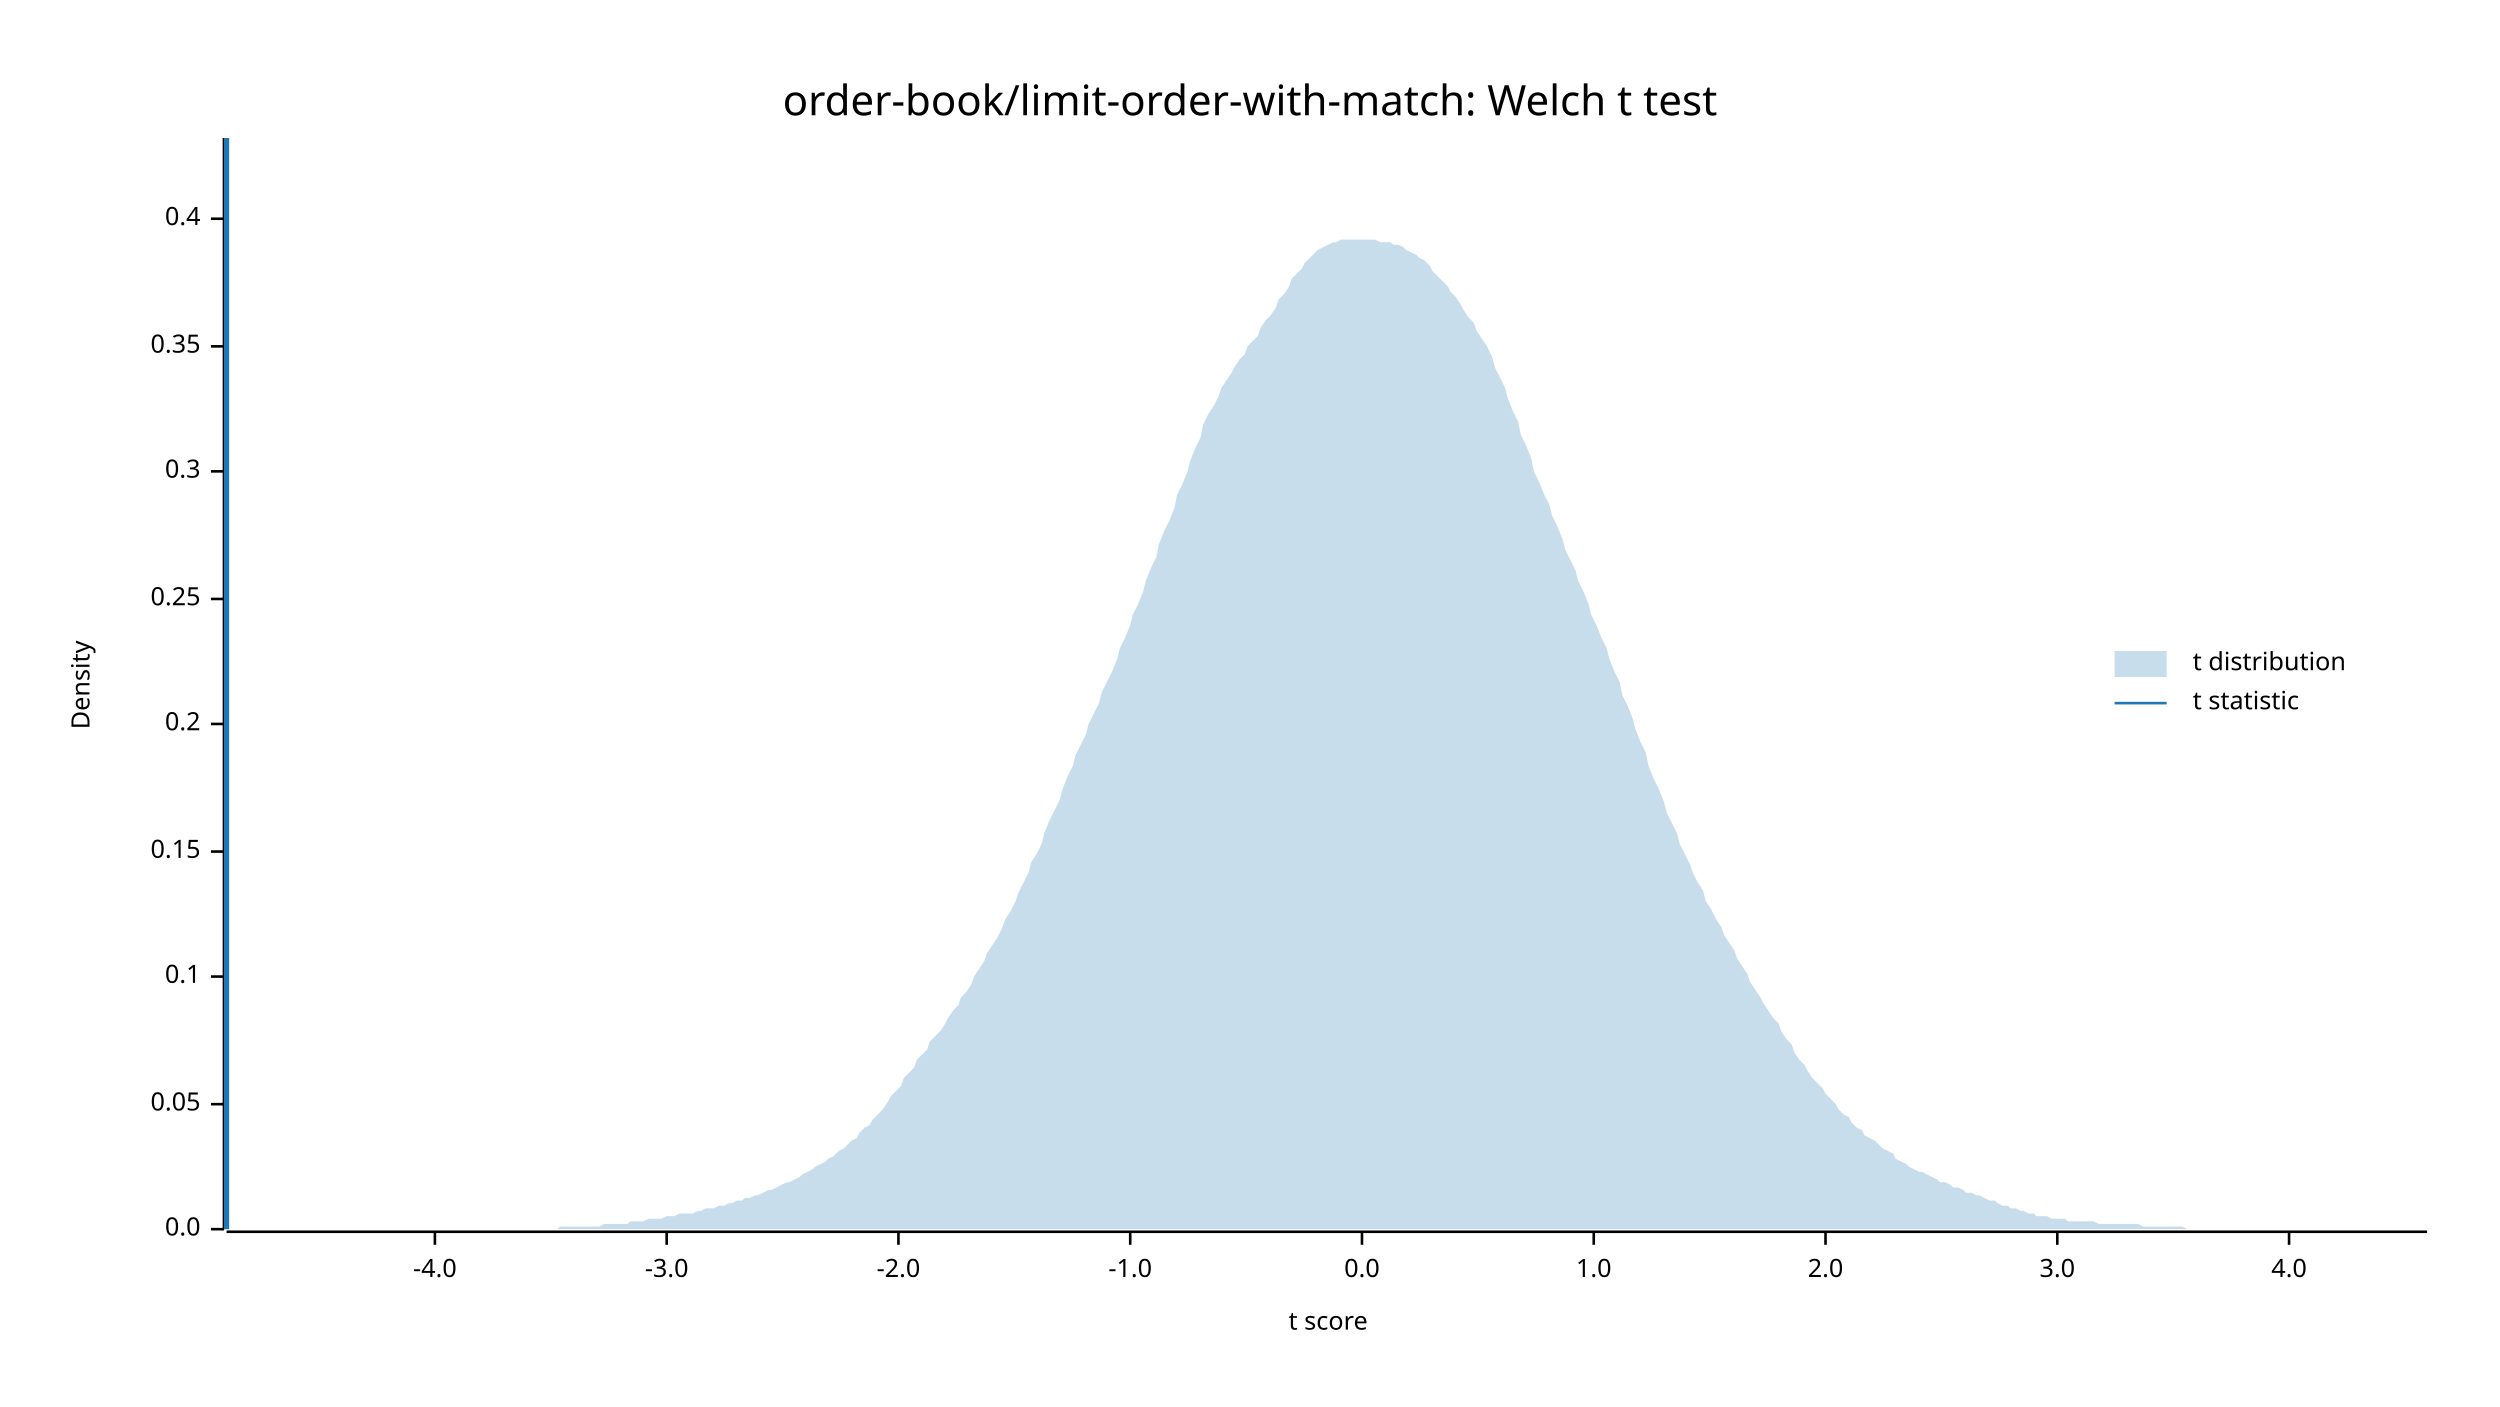
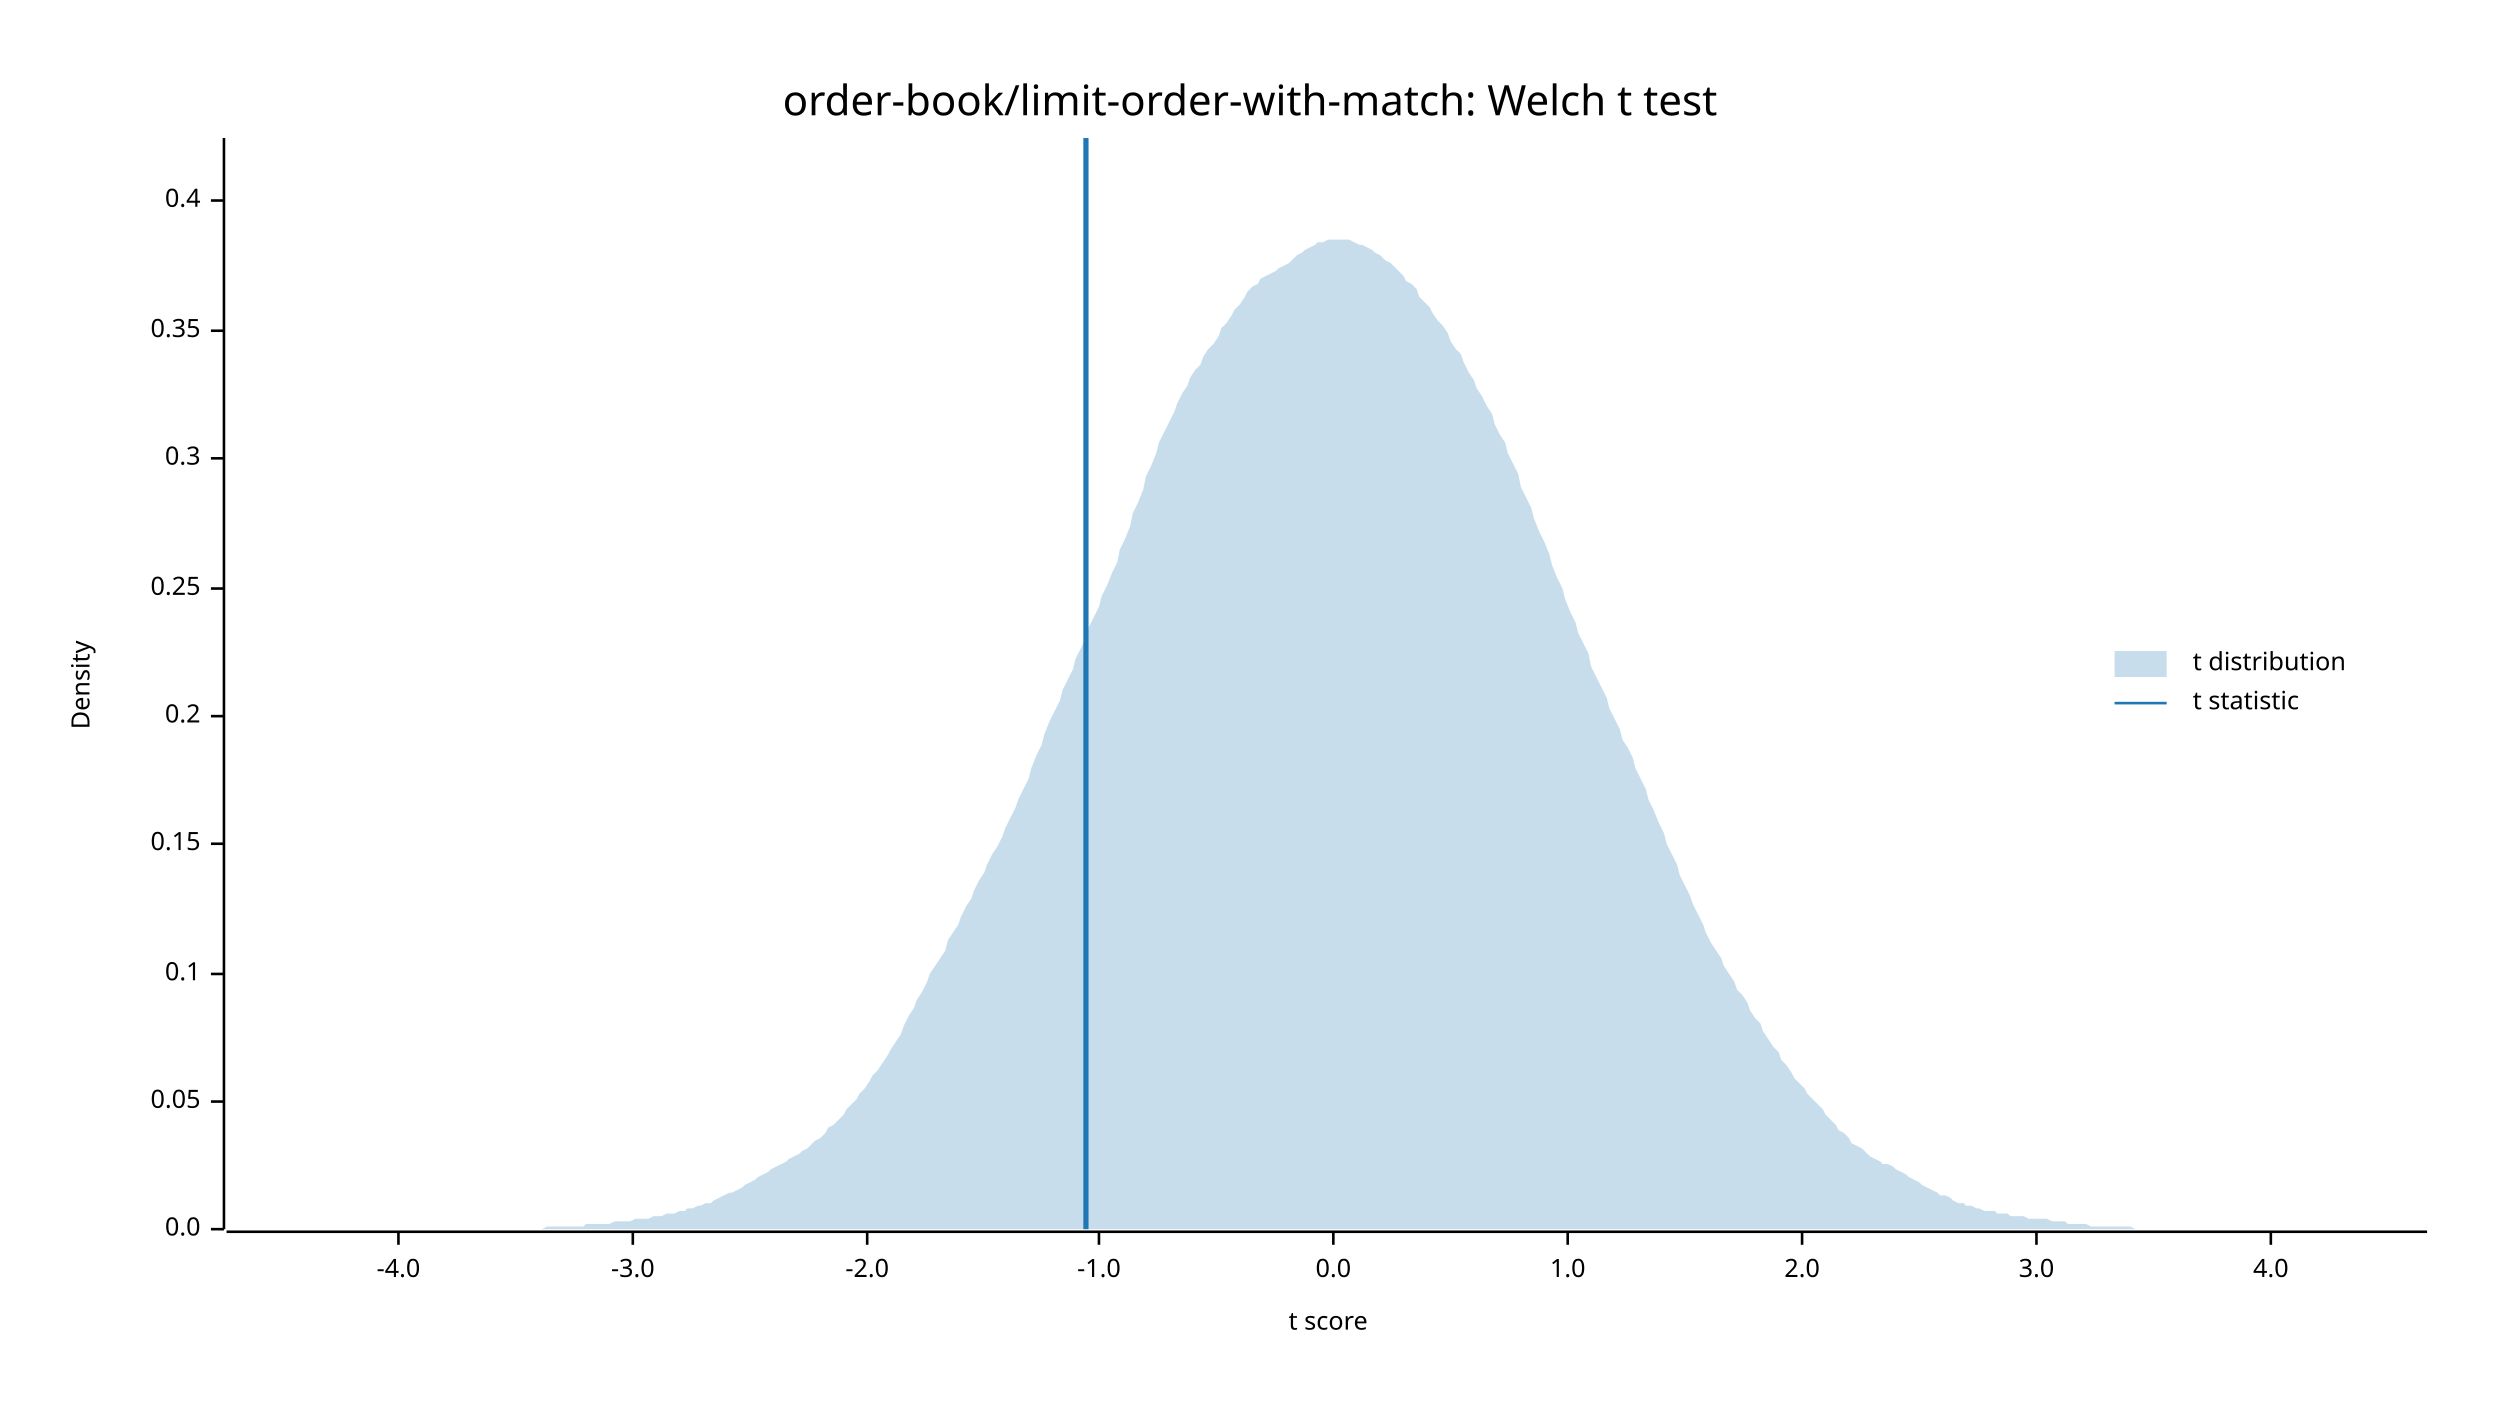
<svg xmlns="http://www.w3.org/2000/svg" width="960" height="540" viewBox="0 0 960 540">
  <text x="480" y="32" dy="0.76em" text-anchor="middle" font-family="sans-serif" font-size="16.129" opacity="1" fill="#000000">
order-book/limit-order-with-match: Welch t test
</text>
  <text x="27" y="263" dy="0.76em" text-anchor="middle" font-family="sans-serif" font-size="9.677" opacity="1" fill="#000000" transform="rotate(270, 27, 263)">
Density
</text>
  <text x="510" y="513" dy="-0.5ex" text-anchor="middle" font-family="sans-serif" font-size="9.677" opacity="1" fill="#000000">
t score
</text>
  <polyline fill="none" opacity="1" stroke="#000000" stroke-width="1" points="86,53 86,472 " />
  <text x="77" y="472" dy="0.5ex" text-anchor="end" font-family="sans-serif" font-size="9.677" opacity="1" fill="#000000">
0.0
</text>
  <polyline fill="none" opacity="1" stroke="#000000" stroke-width="1" points="81,472 86,472 " />
-   <text x="77" y="424" dy="0.5ex" text-anchor="end" font-family="sans-serif" font-size="9.677" opacity="1" fill="#000000">
+   <text x="77" y="423" dy="0.5ex" text-anchor="end" font-family="sans-serif" font-size="9.677" opacity="1" fill="#000000">
0.05
</text>
-   <polyline fill="none" opacity="1" stroke="#000000" stroke-width="1" points="81,424 86,424 " />
-   <text x="77" y="375" dy="0.5ex" text-anchor="end" font-family="sans-serif" font-size="9.677" opacity="1" fill="#000000">
+   <polyline fill="none" opacity="1" stroke="#000000" stroke-width="1" points="81,423 86,423 " />
+   <text x="77" y="374" dy="0.5ex" text-anchor="end" font-family="sans-serif" font-size="9.677" opacity="1" fill="#000000">
0.1
</text>
-   <polyline fill="none" opacity="1" stroke="#000000" stroke-width="1" points="81,375 86,375 " />
-   <text x="77" y="327" dy="0.5ex" text-anchor="end" font-family="sans-serif" font-size="9.677" opacity="1" fill="#000000">
+   <polyline fill="none" opacity="1" stroke="#000000" stroke-width="1" points="81,374 86,374 " />
+   <text x="77" y="324" dy="0.5ex" text-anchor="end" font-family="sans-serif" font-size="9.677" opacity="1" fill="#000000">
0.15
</text>
-   <polyline fill="none" opacity="1" stroke="#000000" stroke-width="1" points="81,327 86,327 " />
-   <text x="77" y="278" dy="0.5ex" text-anchor="end" font-family="sans-serif" font-size="9.677" opacity="1" fill="#000000">
+   <polyline fill="none" opacity="1" stroke="#000000" stroke-width="1" points="81,324 86,324 " />
+   <text x="77" y="275" dy="0.5ex" text-anchor="end" font-family="sans-serif" font-size="9.677" opacity="1" fill="#000000">
0.2
</text>
-   <polyline fill="none" opacity="1" stroke="#000000" stroke-width="1" points="81,278 86,278 " />
-   <text x="77" y="230" dy="0.5ex" text-anchor="end" font-family="sans-serif" font-size="9.677" opacity="1" fill="#000000">
+   <polyline fill="none" opacity="1" stroke="#000000" stroke-width="1" points="81,275 86,275 " />
+   <text x="77" y="226" dy="0.5ex" text-anchor="end" font-family="sans-serif" font-size="9.677" opacity="1" fill="#000000">
0.25
</text>
-   <polyline fill="none" opacity="1" stroke="#000000" stroke-width="1" points="81,230 86,230 " />
-   <text x="77" y="181" dy="0.5ex" text-anchor="end" font-family="sans-serif" font-size="9.677" opacity="1" fill="#000000">
+   <polyline fill="none" opacity="1" stroke="#000000" stroke-width="1" points="81,226 86,226 " />
+   <text x="77" y="176" dy="0.5ex" text-anchor="end" font-family="sans-serif" font-size="9.677" opacity="1" fill="#000000">
0.3
</text>
-   <polyline fill="none" opacity="1" stroke="#000000" stroke-width="1" points="81,181 86,181 " />
-   <text x="77" y="133" dy="0.5ex" text-anchor="end" font-family="sans-serif" font-size="9.677" opacity="1" fill="#000000">
+   <polyline fill="none" opacity="1" stroke="#000000" stroke-width="1" points="81,176 86,176 " />
+   <text x="77" y="127" dy="0.5ex" text-anchor="end" font-family="sans-serif" font-size="9.677" opacity="1" fill="#000000">
0.35
</text>
-   <polyline fill="none" opacity="1" stroke="#000000" stroke-width="1" points="81,133 86,133 " />
-   <text x="77" y="84" dy="0.5ex" text-anchor="end" font-family="sans-serif" font-size="9.677" opacity="1" fill="#000000">
+   <polyline fill="none" opacity="1" stroke="#000000" stroke-width="1" points="81,127 86,127 " />
+   <text x="77" y="77" dy="0.5ex" text-anchor="end" font-family="sans-serif" font-size="9.677" opacity="1" fill="#000000">
0.4
</text>
-   <polyline fill="none" opacity="1" stroke="#000000" stroke-width="1" points="81,84 86,84 " />
+   <polyline fill="none" opacity="1" stroke="#000000" stroke-width="1" points="81,77 86,77 " />
  <polyline fill="none" opacity="1" stroke="#000000" stroke-width="1" points="87,473 932,473 " />
-   <text x="167" y="483" dy="0.76em" text-anchor="middle" font-family="sans-serif" font-size="9.677" opacity="1" fill="#000000">
+   <text x="153" y="483" dy="0.76em" text-anchor="middle" font-family="sans-serif" font-size="9.677" opacity="1" fill="#000000">
-4.0
</text>
-   <polyline fill="none" opacity="1" stroke="#000000" stroke-width="1" points="167,473 167,478 " />
-   <text x="256" y="483" dy="0.76em" text-anchor="middle" font-family="sans-serif" font-size="9.677" opacity="1" fill="#000000">
+   <polyline fill="none" opacity="1" stroke="#000000" stroke-width="1" points="153,473 153,478 " />
+   <text x="243" y="483" dy="0.76em" text-anchor="middle" font-family="sans-serif" font-size="9.677" opacity="1" fill="#000000">
-3.0
</text>
-   <polyline fill="none" opacity="1" stroke="#000000" stroke-width="1" points="256,473 256,478 " />
-   <text x="345" y="483" dy="0.76em" text-anchor="middle" font-family="sans-serif" font-size="9.677" opacity="1" fill="#000000">
+   <polyline fill="none" opacity="1" stroke="#000000" stroke-width="1" points="243,473 243,478 " />
+   <text x="333" y="483" dy="0.76em" text-anchor="middle" font-family="sans-serif" font-size="9.677" opacity="1" fill="#000000">
-2.0
</text>
-   <polyline fill="none" opacity="1" stroke="#000000" stroke-width="1" points="345,473 345,478 " />
-   <text x="434" y="483" dy="0.76em" text-anchor="middle" font-family="sans-serif" font-size="9.677" opacity="1" fill="#000000">
+   <polyline fill="none" opacity="1" stroke="#000000" stroke-width="1" points="333,473 333,478 " />
+   <text x="422" y="483" dy="0.76em" text-anchor="middle" font-family="sans-serif" font-size="9.677" opacity="1" fill="#000000">
-1.0
</text>
-   <polyline fill="none" opacity="1" stroke="#000000" stroke-width="1" points="434,473 434,478 " />
-   <text x="523" y="483" dy="0.76em" text-anchor="middle" font-family="sans-serif" font-size="9.677" opacity="1" fill="#000000">
+   <polyline fill="none" opacity="1" stroke="#000000" stroke-width="1" points="422,473 422,478 " />
+   <text x="512" y="483" dy="0.76em" text-anchor="middle" font-family="sans-serif" font-size="9.677" opacity="1" fill="#000000">
0.0
</text>
-   <polyline fill="none" opacity="1" stroke="#000000" stroke-width="1" points="523,473 523,478 " />
-   <text x="612" y="483" dy="0.76em" text-anchor="middle" font-family="sans-serif" font-size="9.677" opacity="1" fill="#000000">
+   <polyline fill="none" opacity="1" stroke="#000000" stroke-width="1" points="512,473 512,478 " />
+   <text x="602" y="483" dy="0.76em" text-anchor="middle" font-family="sans-serif" font-size="9.677" opacity="1" fill="#000000">
1.0
</text>
-   <polyline fill="none" opacity="1" stroke="#000000" stroke-width="1" points="612,473 612,478 " />
-   <text x="701" y="483" dy="0.76em" text-anchor="middle" font-family="sans-serif" font-size="9.677" opacity="1" fill="#000000">
+   <polyline fill="none" opacity="1" stroke="#000000" stroke-width="1" points="602,473 602,478 " />
+   <text x="692" y="483" dy="0.76em" text-anchor="middle" font-family="sans-serif" font-size="9.677" opacity="1" fill="#000000">
2.0
</text>
-   <polyline fill="none" opacity="1" stroke="#000000" stroke-width="1" points="701,473 701,478 " />
-   <text x="790" y="483" dy="0.76em" text-anchor="middle" font-family="sans-serif" font-size="9.677" opacity="1" fill="#000000">
+   <polyline fill="none" opacity="1" stroke="#000000" stroke-width="1" points="692,473 692,478 " />
+   <text x="782" y="483" dy="0.76em" text-anchor="middle" font-family="sans-serif" font-size="9.677" opacity="1" fill="#000000">
3.0
</text>
-   <polyline fill="none" opacity="1" stroke="#000000" stroke-width="1" points="790,473 790,478 " />
-   <text x="879" y="483" dy="0.76em" text-anchor="middle" font-family="sans-serif" font-size="9.677" opacity="1" fill="#000000">
+   <polyline fill="none" opacity="1" stroke="#000000" stroke-width="1" points="782,473 782,478 " />
+   <text x="872" y="483" dy="0.76em" text-anchor="middle" font-family="sans-serif" font-size="9.677" opacity="1" fill="#000000">
4.0
</text>
-   <polyline fill="none" opacity="1" stroke="#000000" stroke-width="1" points="879,473 879,478 " />
-   <polygon opacity="0.25" fill="#1F78B4" points="87,472 88,472 90,472 92,472 93,472 95,472 97,472 98,472 100,472 102,472 103,472 105,472 107,472 109,472 110,472 112,472 114,472 115,472 117,472 119,472 120,472 122,472 124,472 125,472 127,472 129,472 131,472 132,472 134,472 136,472 137,472 139,472 141,472 142,472 144,472 146,472 147,472 149,472 151,472 153,472 154,472 156,472 158,472 159,472 161,472 163,472 164,472 166,472 168,472 169,472 171,472 173,472 175,472 176,472 178,472 180,472 181,472 183,472 185,472 186,472 188,472 190,472 191,472 193,472 195,472 197,472 198,472 200,472 202,472 203,472 205,472 207,472 208,472 210,472 212,472 214,472 215,471 217,471 219,471 220,471 222,471 224,471 225,471 227,471 229,471 230,471 232,470 234,470 236,470 237,470 239,470 241,470 242,469 244,469 246,469 247,469 249,468 251,468 252,468 254,468 256,467 258,467 259,467 261,466 263,466 264,466 266,466 268,465 269,465 271,464 273,464 274,464 276,463 278,463 280,462 281,462 283,461 285,461 286,460 288,460 290,459 291,459 293,458 295,457 296,457 298,456 300,455 302,454 303,454 305,453 307,452 308,451 310,450 312,449 313,448 315,447 317,446 318,445 320,444 322,442 324,441 325,440 327,438 329,437 330,435 332,433 334,432 335,430 337,428 339,426 341,423 342,421 344,419 346,417 347,414 349,412 351,410 352,407 354,405 356,403 357,400 359,398 361,396 363,393 364,391 366,388 368,386 369,383 371,381 373,378 374,375 376,372 378,369 379,366 381,363 383,360 385,356 386,353 388,350 390,346 391,343 393,339 395,335 396,331 398,328 400,324 401,320 403,315 405,311 407,307 408,303 410,298 412,294 413,290 415,286 417,282 418,278 420,274 422,270 423,266 425,262 427,258 429,253 430,249 432,245 434,240 435,236 437,232 439,227 440,223 442,218 444,214 445,209 447,204 449,200 451,195 452,190 454,186 456,181 457,177 459,172 461,168 462,163 464,159 466,156 468,152 469,149 471,146 473,143 474,141 476,138 478,136 479,133 481,131 483,129 484,126 486,123 488,121 490,118 491,115 493,113 495,110 496,107 498,105 500,103 501,101 503,99 505,97 506,96 508,95 510,94 512,93 513,93 515,92 517,92 518,92 520,92 522,92 523,92 525,92 527,92 528,92 530,93 532,93 534,93 535,94 537,94 539,95 540,96 542,97 544,98 545,99 547,100 549,102 550,104 552,106 554,108 556,110 557,112 559,114 561,117 562,119 564,122 566,124 567,127 569,130 571,133 573,137 574,141 576,145 578,149 579,153 581,158 583,162 584,167 586,171 588,176 589,181 591,185 593,190 595,194 596,198 598,202 600,207 601,211 603,215 605,219 606,223 608,227 610,232 611,236 613,240 615,245 617,249 618,253 620,258 622,262 623,267 625,271 627,276 628,280 630,285 632,289 633,294 635,299 637,303 639,308 640,312 642,316 644,320 645,324 647,328 649,332 650,335 652,339 654,342 655,346 657,349 659,353 661,356 662,359 664,362 666,365 667,368 669,371 671,374 672,377 674,380 676,383 677,385 679,388 681,391 683,393 684,396 686,399 688,401 689,404 691,407 693,409 694,411 696,414 698,416 700,418 701,420 703,422 705,424 706,426 708,428 710,429 711,431 713,433 715,434 716,436 718,437 720,438 722,440 723,441 725,442 727,443 728,445 730,446 732,447 733,448 735,449 737,450 738,450 740,451 742,452 744,453 745,454 747,454 749,455 750,456 752,456 754,457 755,458 757,458 759,459 760,459 762,460 764,461 766,461 767,462 769,463 771,463 772,464 774,464 776,465 777,465 779,466 781,466 782,467 784,467 786,467 788,468 789,468 791,468 793,468 794,469 796,469 798,469 799,469 801,469 803,469 804,469 806,470 808,470 810,470 811,470 813,470 815,470 816,470 818,470 820,470 821,470 823,471 825,471 827,471 828,471 830,471 832,471 833,471 835,471 837,471 838,471 840,472 842,472 843,472 845,472 847,472 849,472 850,472 852,472 854,472 855,472 857,472 859,472 860,472 862,472 864,472 865,472 867,472 869,472 871,472 872,472 874,472 876,472 877,472 879,472 881,472 882,472 884,472 886,472 887,472 889,472 891,472 893,472 894,472 896,472 898,472 899,472 901,472 903,472 904,472 906,472 908,472 909,472 911,472 913,472 915,472 916,472 918,472 920,472 921,472 923,472 925,472 926,472 928,472 930,472 932,472 932,472 87,472 " />
-   <polyline fill="none" opacity="1" stroke="#1F78B4" stroke-width="2" points="87,472 87,53 " />
+   <polyline fill="none" opacity="1" stroke="#000000" stroke-width="1" points="872,473 872,478 " />
+   <polygon opacity="0.25" fill="#1F78B4" points="87,472 88,472 90,472 92,472 93,472 95,472 97,472 98,472 100,472 102,472 103,472 105,472 107,472 109,472 110,472 112,472 114,472 115,472 117,472 119,472 120,472 122,472 124,472 125,472 127,472 129,472 131,472 132,472 134,472 136,472 137,472 139,472 141,472 142,472 144,472 146,472 147,472 149,472 151,472 153,472 154,472 156,472 158,472 159,472 161,472 163,472 164,472 166,472 168,472 169,472 171,472 173,472 175,472 176,472 178,472 180,472 181,472 183,472 185,472 186,472 188,472 190,472 191,472 193,472 195,472 197,472 198,472 200,472 202,472 203,472 205,472 207,472 208,472 210,471 212,471 214,471 215,471 217,471 219,471 220,471 222,471 224,471 225,470 227,470 229,470 230,470 232,470 234,470 236,469 237,469 239,469 241,469 242,469 244,468 246,468 247,468 249,468 251,467 252,467 254,467 256,466 258,466 259,466 261,465 263,465 264,464 266,464 268,463 269,463 271,462 273,462 274,461 276,460 278,459 280,458 281,458 283,457 285,456 286,455 288,454 290,453 291,452 293,451 295,450 296,449 298,448 300,447 302,446 303,445 305,444 307,443 308,442 310,441 312,439 313,438 315,437 317,435 318,433 320,432 322,430 324,428 325,426 327,424 329,422 330,420 332,418 334,415 335,413 337,411 339,408 341,405 342,403 344,400 346,397 347,394 349,390 351,387 352,384 354,381 356,377 357,374 359,371 361,368 363,365 364,361 366,358 368,355 369,352 371,348 373,345 374,342 376,338 378,335 379,332 381,328 383,325 385,321 386,318 388,314 390,310 391,307 393,303 395,299 396,295 398,290 400,286 401,282 403,277 405,273 407,269 408,265 410,261 412,257 413,253 415,249 417,245 418,241 420,237 422,233 423,229 425,225 427,220 429,216 430,211 432,207 434,202 435,197 437,193 439,188 440,183 442,179 444,174 445,170 447,166 449,162 451,158 452,155 454,151 456,148 457,145 459,142 461,140 462,137 464,134 466,132 468,129 469,126 471,124 473,121 474,119 476,117 478,114 479,112 481,110 483,109 484,107 486,106 488,105 490,104 491,103 493,102 495,101 496,100 498,98 500,97 501,96 503,95 505,94 506,93 508,93 510,92 512,92 513,92 515,92 517,92 518,92 520,93 522,94 523,94 525,95 527,96 528,97 530,98 532,100 534,101 535,102 537,104 539,106 540,108 542,109 544,111 545,114 547,116 549,118 550,120 552,123 554,125 556,128 557,131 559,134 561,136 562,139 564,143 566,146 567,149 569,152 571,156 573,159 574,163 576,167 578,170 579,174 581,178 583,182 584,187 586,191 588,195 589,199 591,204 593,208 595,213 596,217 598,222 600,226 601,230 603,235 605,239 606,243 608,247 610,251 611,256 613,260 615,264 617,268 618,272 620,276 622,280 623,284 625,287 627,291 628,295 630,299 632,303 633,307 635,311 637,316 639,320 640,324 642,328 644,332 645,336 647,340 649,344 650,347 652,351 654,355 655,358 657,362 659,365 661,368 662,371 664,374 666,377 667,380 669,382 671,385 672,388 674,391 676,393 677,396 679,399 681,402 683,404 684,407 686,409 688,412 689,414 691,416 693,418 694,420 696,422 698,424 700,426 701,428 703,430 705,432 706,434 708,435 710,437 711,439 713,440 715,441 716,442 718,444 720,445 722,446 723,447 725,447 727,448 728,449 730,450 732,451 733,452 735,453 737,454 738,455 740,456 742,457 744,458 745,459 747,459 749,460 750,461 752,462 754,462 755,463 757,463 759,464 760,464 762,465 764,465 766,465 767,466 769,466 771,466 772,467 774,467 776,467 777,467 779,468 781,468 782,468 784,468 786,468 788,469 789,469 791,469 793,469 794,470 796,470 798,470 799,470 801,470 803,471 804,471 806,471 808,471 810,471 811,471 813,471 815,471 816,471 818,471 820,472 821,472 823,472 825,472 827,472 828,472 830,472 832,472 833,472 835,472 837,472 838,472 840,472 842,472 843,472 845,472 847,472 849,472 850,472 852,472 854,472 855,472 857,472 859,472 860,472 862,472 864,472 865,472 867,472 869,472 871,472 872,472 874,472 876,472 877,472 879,472 881,472 882,472 884,472 886,472 887,472 889,472 891,472 893,472 894,472 896,472 898,472 899,472 901,472 903,472 904,472 906,472 908,472 909,472 911,472 913,472 915,472 916,472 918,472 920,472 921,472 923,472 925,472 926,472 928,472 930,472 932,472 932,472 87,472 " />
+   <polyline fill="none" opacity="1" stroke="#1F78B4" stroke-width="2" points="417,472 417,53 " />
  <text x="842" y="250" dy="0.76em" text-anchor="start" font-family="sans-serif" font-size="9.677" opacity="1" fill="#000000">
t distribution
</text>
  <text x="842" y="265" dy="0.76em" text-anchor="start" font-family="sans-serif" font-size="9.677" opacity="1" fill="#000000">
t statistic
</text>
  <rect x="812" y="250" width="20" height="10" opacity="0.25" fill="#1F78B4" stroke="none" />
  <polyline fill="none" opacity="1" stroke="#1F78B4" stroke-width="1" points="812,270 832,270 " />
</svg>
